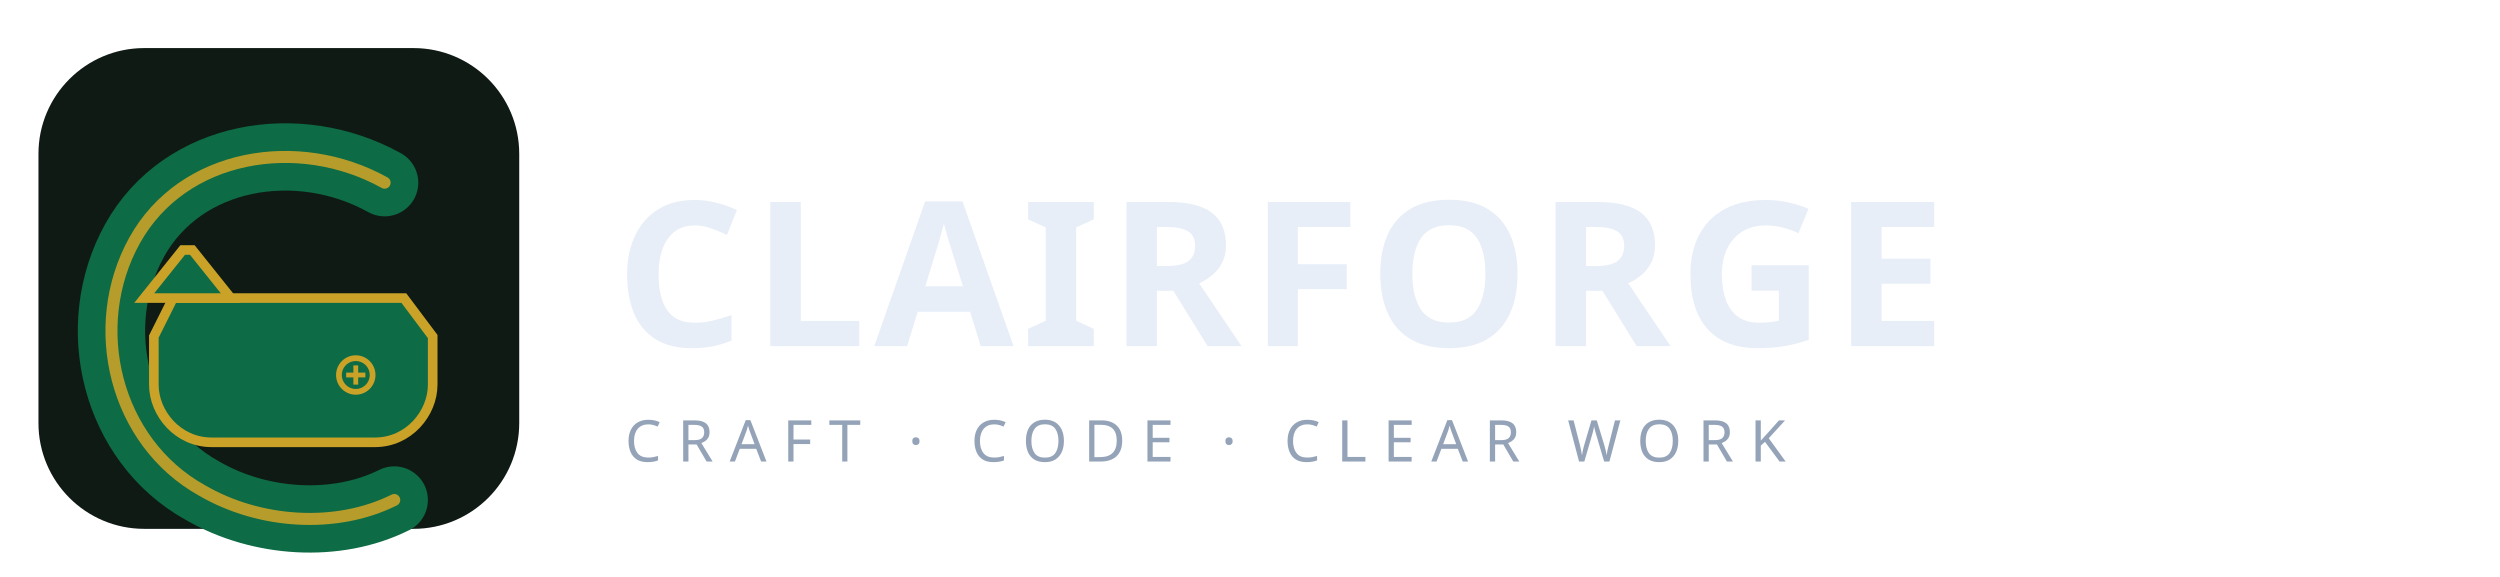
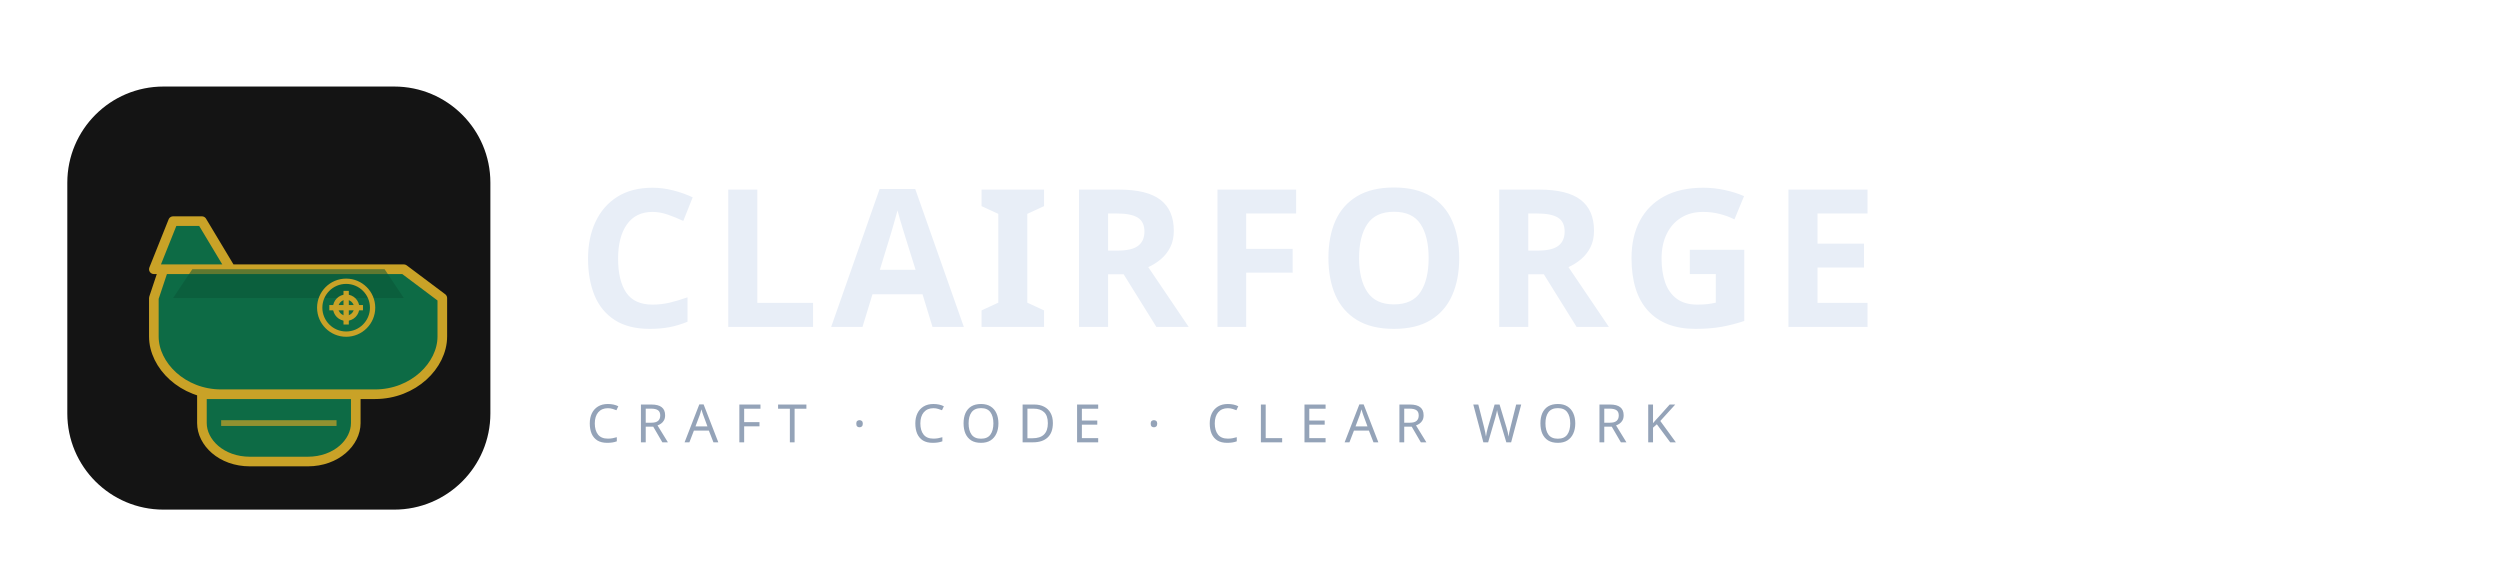
<svg xmlns="http://www.w3.org/2000/svg" viewBox="0 0 520 120" role="img" aria-label="Clairforge">
-   <g transform="translate(8,10)">
-     <rect width="100" height="100" rx="22" fill="#0f1a14" />
-     <path d="M72 28c-18-10-42-6-52 12-10 18-4 42 14 52 12 7 28 8 40 2" fill="none" stroke="#0d6b45" stroke-width="14" stroke-linecap="round" />
-     <path d="M72 28c-18-10-42-6-52 12-10 18-4 42 14 52 12 7 28 8 40 2" fill="none" stroke="#c9a227" stroke-width="2.5" stroke-linecap="round" opacity="0.9" />
-     <path d="M28 52h48l6 8v10c0 6-5 12-12 12H36c-7 0-12-6-12-12V60l4-8z" fill="#0d6b45" stroke="#c9a227" stroke-width="2" />
-     <path d="M22 52h18l-8-10H30l-8 10z" fill="#0d6b45" stroke="#c9a227" stroke-width="2" />
-     <circle cx="66" cy="68" r="3.5" fill="none" stroke="#c9a227" stroke-width="1.2" />
-     <path d="M64 68h4M66 66v4" stroke="#c9a227" stroke-width="1" />
+   <g transform="translate(14,18)">
+     <rect width="88" height="88" rx="20" fill="#141414" />
+     <path d="M18 38              H34 L28 28 H22 L18 38 Z              M20 38 H70              L78 44 V52              C78 58 72 64 64 64              H32              C24 64 18 58 18 52              V44 L20 38 Z              M28 64 H60              V70 C60 74 56 78 50 78              H38 C32 78 28 74 28 70 Z" fill="#0d6b45" stroke="#c9a227" stroke-width="2" stroke-linejoin="round" />
+     <path d="M34 38 H66 L70 44 H22 L26 38 Z" fill="#0a5537" opacity="0.55" />
+     <path d="M32 70 H56" stroke="#c9a227" stroke-width="1.2" opacity="0.7" />
+     <g transform="translate(58,46)" stroke="#c9a227" stroke-width="1.1" fill="none">
+       <circle r="5.5" />
+       <path d="M-3.5 0 H3.5 M0 -3.5 V3.5" />
+       <circle r="2.2" />
+     </g>
  </g>
-   <text x="128" y="72" font-family="DM Sans, system-ui, sans-serif" font-size="42" font-weight="700" letter-spacing="0.04em" fill="#e8eef7">CLAIRFORGE</text>
-   <text x="130" y="96" font-family="DM Sans, system-ui, sans-serif" font-size="12" font-weight="500" letter-spacing="0.28em" fill="#94a3b8">CRAFT · CODE · CLEAR WORK</text>
+   <text x="120" y="68" font-family="DM Sans, system-ui, sans-serif" font-size="40" font-weight="700" letter-spacing="0.06em" fill="#e8eef7">CLAIRFORGE</text>
+   <text x="122" y="92" font-family="DM Sans, system-ui, sans-serif" font-size="11" font-weight="500" letter-spacing="0.3em" fill="#94a3b8">CRAFT · CODE · CLEAR WORK</text>
</svg>
